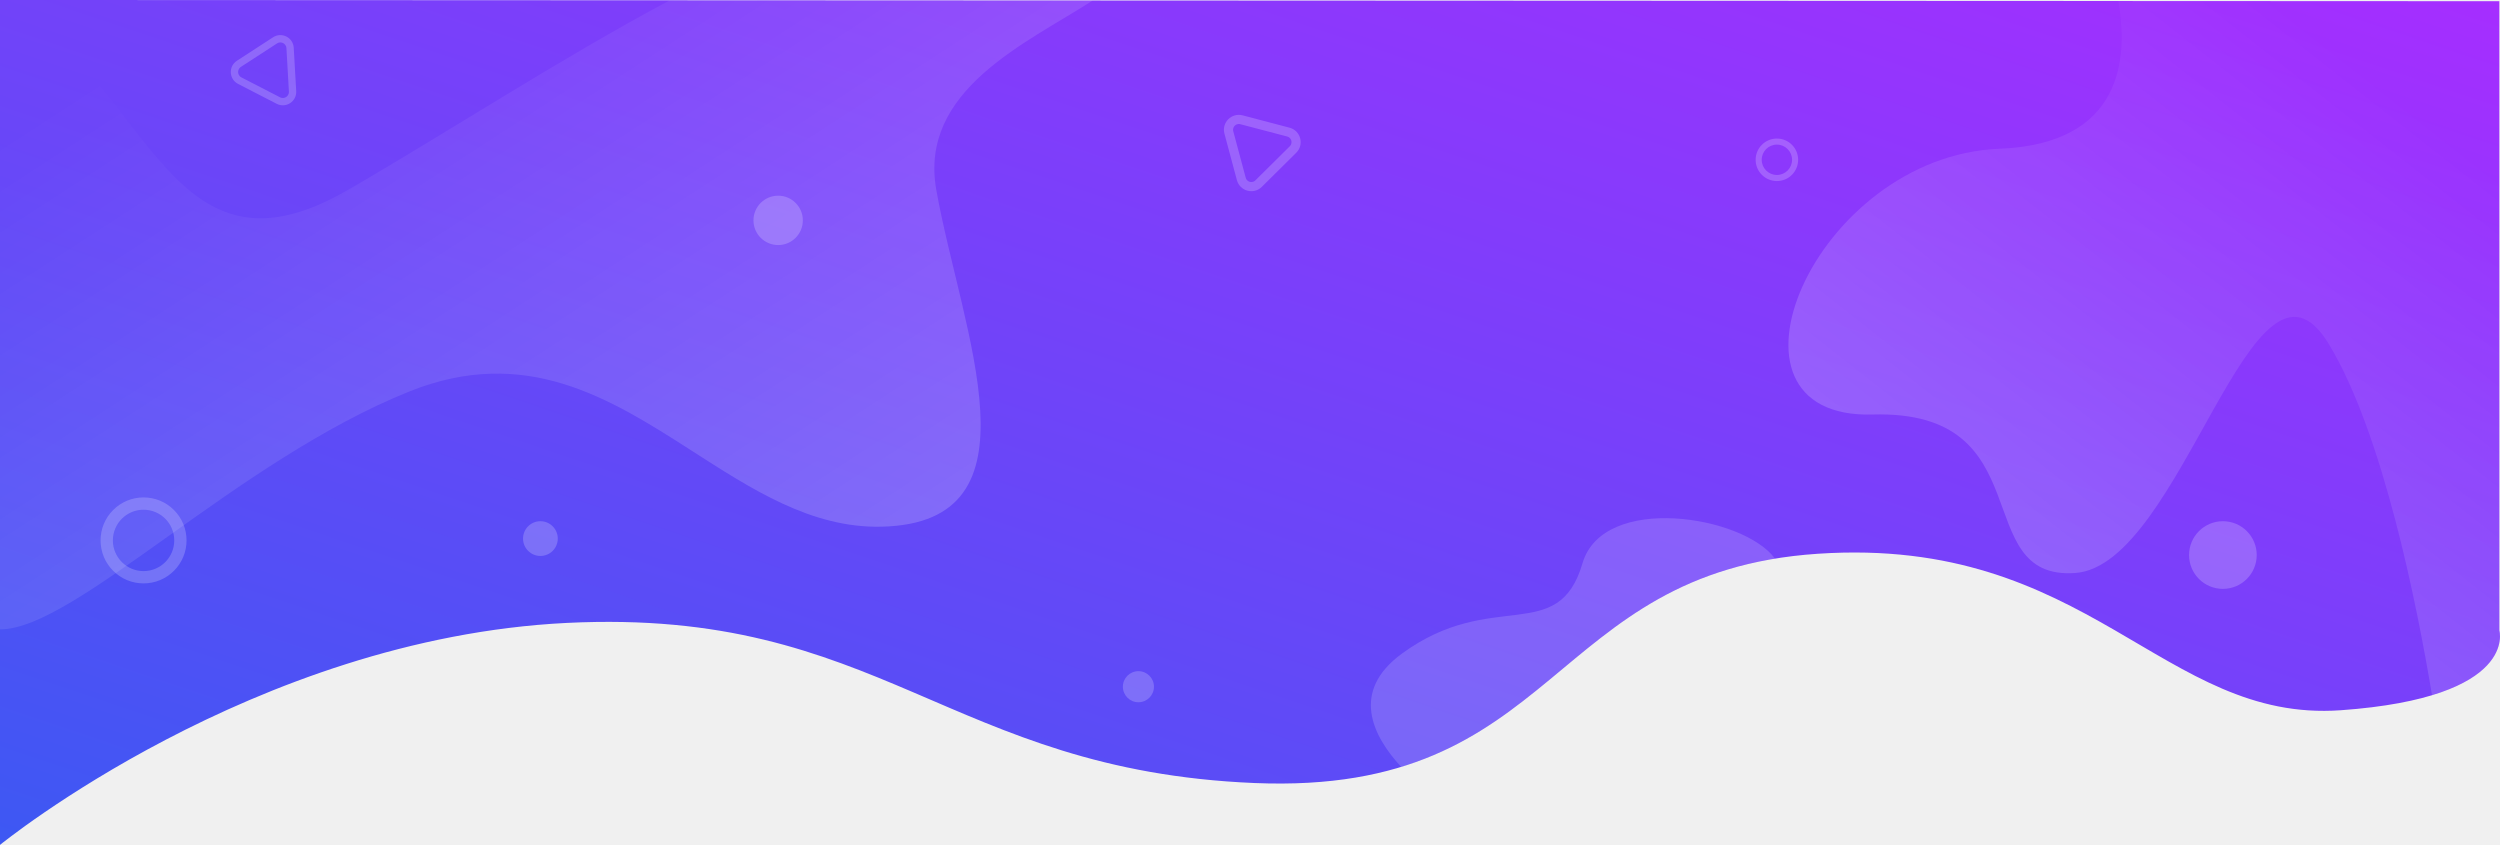
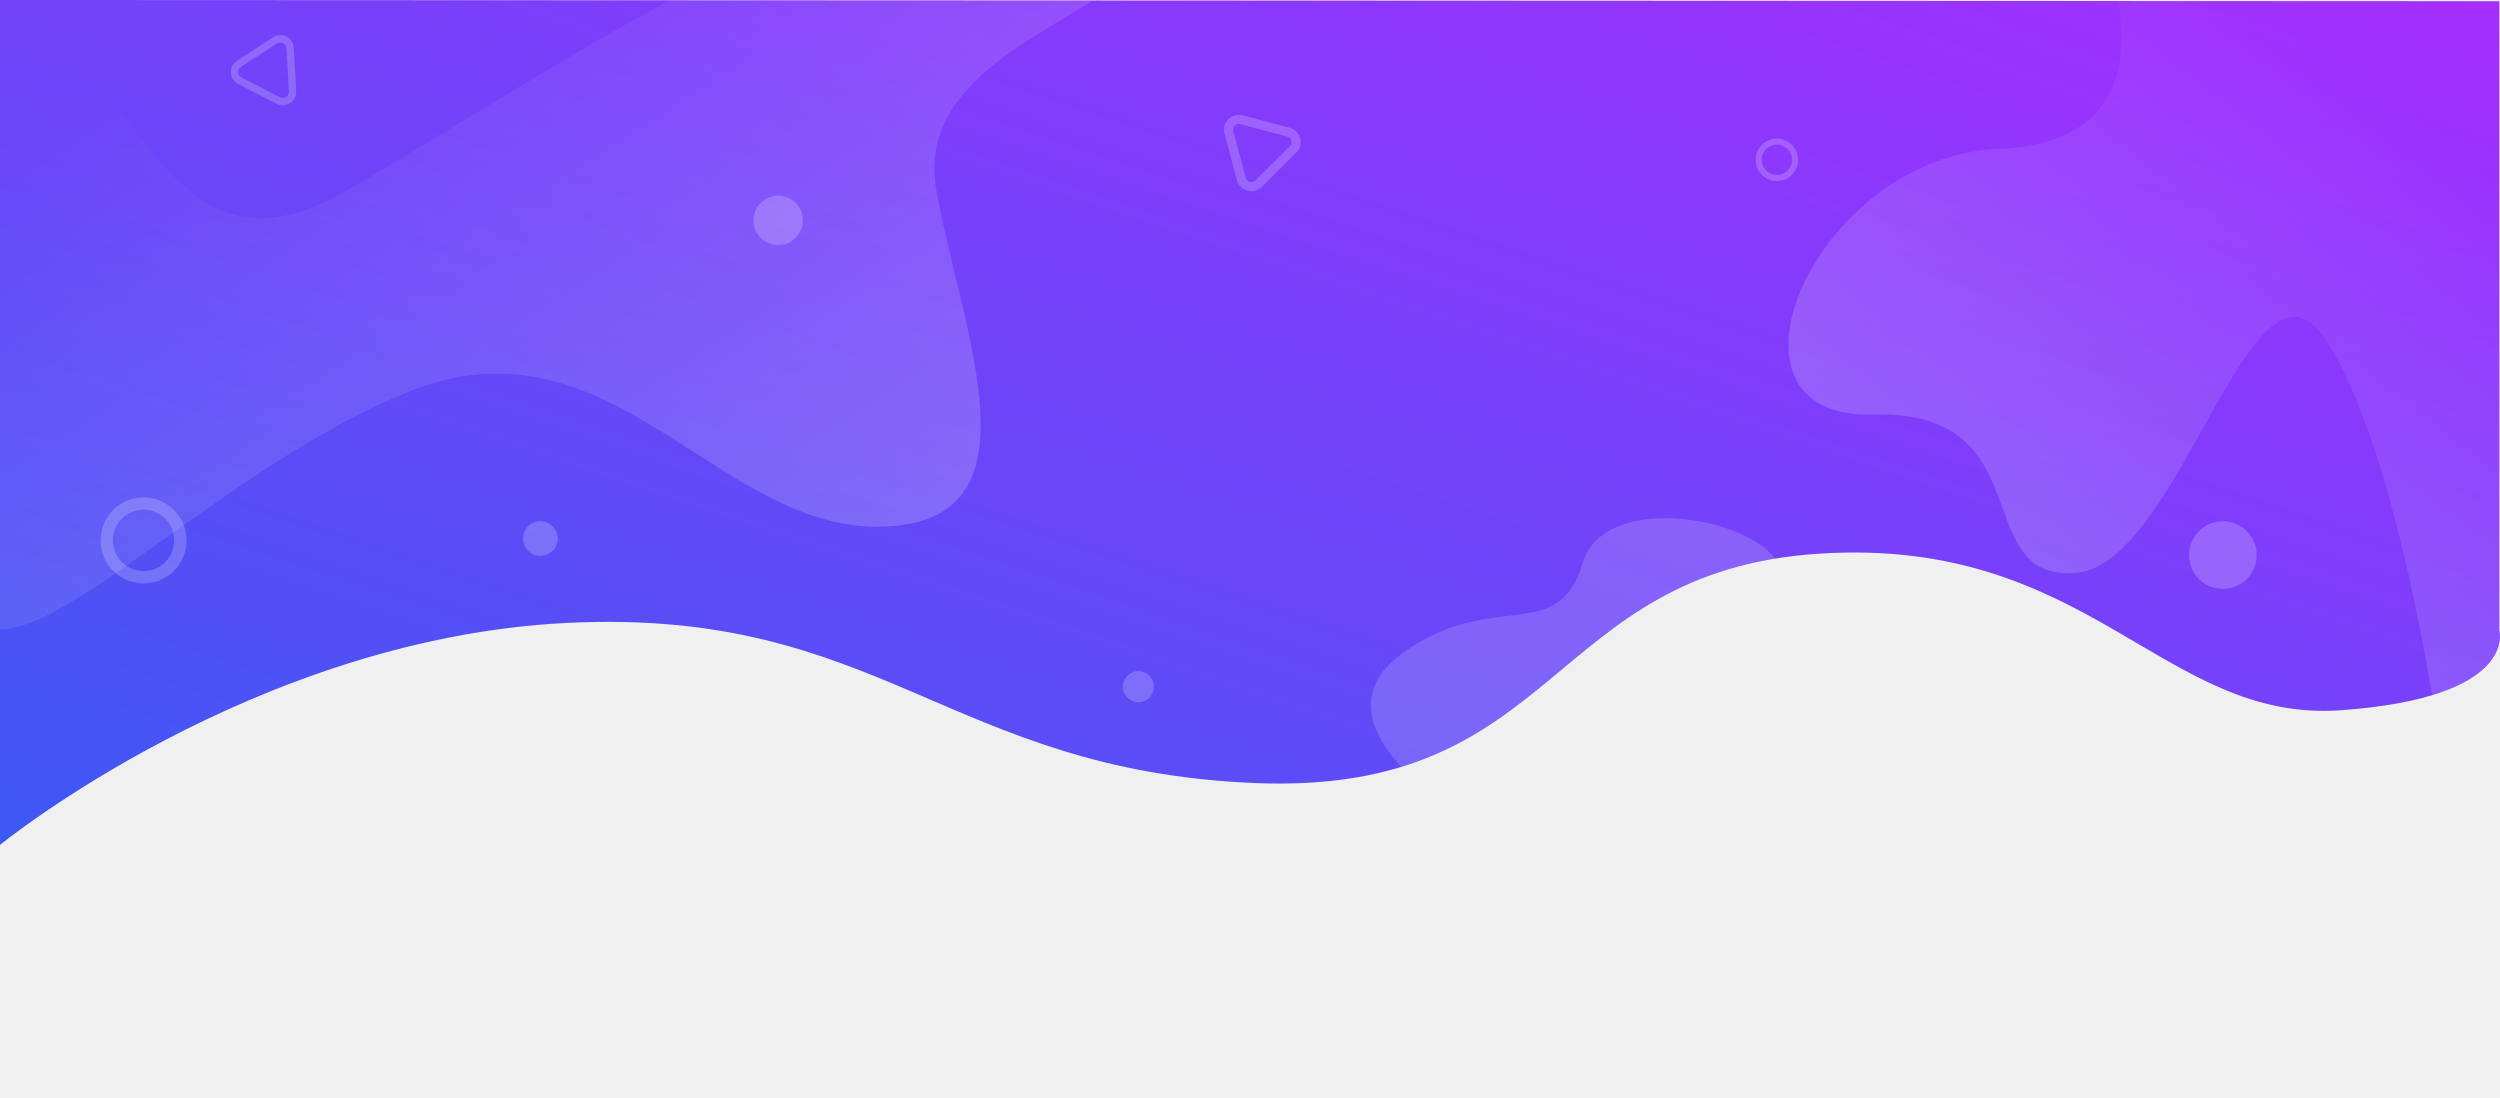
- <svg xmlns="http://www.w3.org/2000/svg" xmlns:xlink="http://www.w3.org/1999/xlink" id="Group_202" data-name="Group 202" width="1367.025" height="462" viewBox="0 0 1367.025 462">
+ <svg xmlns="http://www.w3.org/2000/svg" xmlns:xlink="http://www.w3.org/1999/xlink" id="Group_202" data-name="Group 202" width="1367.025" height="600" viewBox="0 0 1367.025 600">
  <defs>
    <linearGradient id="linear-gradient" x1="1" y1="0.01" x2="0" y2="1" gradientUnits="objectBoundingBox">
      <stop offset="0" stop-color="#a52eff" />
      <stop offset="1" stop-color="#3d58f3" />
    </linearGradient>
    <linearGradient id="linear-gradient-2" x1="0.814" y1="0.106" x2="0.213" y2="0.854" gradientUnits="objectBoundingBox">
      <stop offset="0" stop-color="#fff" stop-opacity="0" />
      <stop offset="1" stop-color="#fff" stop-opacity="0.2" />
    </linearGradient>
    <linearGradient id="linear-gradient-3" x1="0.093" y1="0.119" x2="0.916" y2="0.851" xlink:href="#linear-gradient-2" />
  </defs>
  <path id="Path_152" data-name="Path 152" d="M1436,788s138.5-112.93,310-121.387,208.5,80.593,376,87.558S2281.5,638.754,2430,628.8s188.5,92.533,286,85.568,86.667-43.705,86.667-43.705v-344L1436,326Z" transform="translate(-1436 -326)" fill="url(#linear-gradient)" />
  <path id="Path_351" data-name="Path 351" d="M-3034.666,214.667c-41.333-68-80,121.334-138.667,125.333-29.536,2.013-33.726-20.643-42.515-43.3-8.667-22.346-21.808-44.691-68.152-43.367C-3377.333,256-3316,112-3214.666,108c67.471-2.664,70.511-49.656,65.009-80.768l208.324.1v344s6.592,22.366-36.815,35.5C-2986.331,357.575-3005.006,263.463-3034.666,214.667Z" transform="translate(4308 -26.667)" fill="url(#linear-gradient-2)" />
  <path id="Path_195" data-name="Path 195" d="M-1412.5,47a23.348,23.348,0,0,1-16.617-6.883A23.345,23.345,0,0,1-1436,23.5a23.347,23.347,0,0,1,6.883-16.618A23.348,23.348,0,0,1-1412.5,0a23.348,23.348,0,0,1,16.617,6.883A23.347,23.347,0,0,1-1389,23.5a23.345,23.345,0,0,1-6.883,16.617A23.348,23.348,0,0,1-1412.5,47Zm0-40.286A16.805,16.805,0,0,0-1429.285,23.5,16.8,16.8,0,0,0-1412.5,40.286,16.8,16.8,0,0,0-1395.714,23.5,16.805,16.805,0,0,0-1412.5,6.714Z" transform="translate(1490.999 272)" fill="#fff" stroke="rgba(0,0,0,0)" stroke-width="1" opacity="0.2" />
  <path id="Path_355" data-name="Path 355" d="M-4241.53,390.684V46.537l5.658,0c77.6,51.747,88.6,159.233,184.341,104,52.73-30.421,116.771-72.154,176.222-103.822l231.295.113c-36.131,23.25-95.348,48.932-85.517,103.709,14,78,60,182-30,184-38.392.853-70.961-20.493-104.227-41.84-44.718-28.695-90.7-57.391-153.773-32.16-94.464,37.786-183.03,130.145-223.9,130.147Z" transform="translate(4241.531 -46.537)" fill="url(#linear-gradient-3)" />
  <path id="Path_342" data-name="Path 342" d="M-1424.377,23.246a11.548,11.548,0,0,1-8.219-3.4,11.546,11.546,0,0,1-3.4-8.218,11.548,11.548,0,0,1,3.4-8.219,11.548,11.548,0,0,1,8.219-3.4,11.547,11.547,0,0,1,8.219,3.4,11.547,11.547,0,0,1,3.4,8.219,11.546,11.546,0,0,1-3.4,8.218A11.548,11.548,0,0,1-1424.377,23.246Zm0-19.925a8.312,8.312,0,0,0-8.3,8.3,8.311,8.311,0,0,0,8.3,8.3,8.311,8.311,0,0,0,8.3-8.3A8.312,8.312,0,0,0-1424.377,3.321Z" transform="translate(2395.999 75.754)" fill="#fff" stroke="rgba(0,0,0,0)" stroke-width="1" opacity="0.2" />
  <circle id="Ellipse_80" data-name="Ellipse 80" cx="13.5" cy="13.5" r="13.5" transform="translate(412 107)" fill="#fff" opacity="0.2" />
  <circle id="Ellipse_81" data-name="Ellipse 81" cx="18.5" cy="18.5" r="18.5" transform="translate(1197 285)" fill="#fff" opacity="0.2" />
  <circle id="Ellipse_68" data-name="Ellipse 68" cx="8.5" cy="8.5" r="8.5" transform="translate(614 367)" fill="#fff" opacity="0.2" />
  <g id="Path_343" data-name="Path 343" transform="matrix(0.259, 0.966, -0.966, 0.259, 710.181, 49.242)" fill="none" opacity="0.2">
    <path d="M18.565,10.207a8.165,8.165,0,0,1,14.178,0L45.89,33.214A8.165,8.165,0,0,1,38.8,45.43H12.507A8.165,8.165,0,0,1,5.418,33.214Z" stroke="none" />
    <path d="M 25.654 11.093 C 25.102 11.093 23.729 11.249 22.906 12.688 L 9.759 35.695 C 8.943 37.123 9.495 38.38 9.77 38.854 C 10.045 39.328 10.862 40.43 12.507 40.43 L 38.801 40.43 C 40.446 40.43 41.263 39.328 41.538 38.854 C 41.813 38.38 42.365 37.123 41.549 35.695 L 28.402 12.688 C 27.58 11.249 26.206 11.093 25.654 11.093 M 25.654 6.093 C 28.415 6.093 31.176 7.465 32.743 10.207 L 45.89 33.214 C 49 38.658 45.07 45.43 38.801 45.43 L 12.507 45.43 C 6.238 45.43 2.308 38.658 5.418 33.214 L 18.565 10.207 C 20.132 7.465 22.893 6.093 25.654 6.093 Z" stroke="none" fill="#fff" />
  </g>
  <g id="Path_344" data-name="Path 344" transform="matrix(-0.839, 0.545, -0.545, -0.839, 181.642, 48.728)" fill="none" opacity="0.2">
    <path d="M17.093,9.782a7.321,7.321,0,0,1,12.712,0L41.592,30.409a7.32,7.32,0,0,1-6.356,10.952H11.662A7.321,7.321,0,0,1,5.306,30.409Z" stroke="none" />
    <path d="M 23.449 10.093 C 22.869 10.093 21.429 10.256 20.566 11.766 L 8.779 32.394 C 7.922 33.892 8.501 35.211 8.79 35.708 C 9.078 36.205 9.936 37.362 11.662 37.362 L 35.236 37.362 C 36.962 37.362 37.819 36.205 38.108 35.708 C 38.396 35.211 38.975 33.892 38.119 32.394 L 26.332 11.766 C 25.469 10.256 24.028 10.093 23.449 10.093 M 23.449 6.093 C 25.924 6.093 28.399 7.323 29.805 9.782 L 41.592 30.409 C 44.38 35.29 40.857 41.362 35.236 41.362 L 11.662 41.362 C 6.041 41.362 2.517 35.29 5.306 30.409 L 17.093 9.782 C 18.498 7.323 20.973 6.093 23.449 6.093 Z" stroke="none" fill="#fff" />
  </g>
  <path id="Path_349" data-name="Path 349" d="M-3541.334,357.334c49.333-36,85.334-4,98.667-49.334,11.337-38.546,88.224-26,105.256-2.529-99.087,16.29-120.5,88.257-204.39,113.885C-3557.392,402.493-3569.836,378.133-3541.334,357.334Z" transform="translate(4308)" fill="#fff" opacity="0.16" />
  <circle id="Ellipse_82" data-name="Ellipse 82" cx="9.5" cy="9.5" r="9.5" transform="translate(286 285)" fill="#fff" opacity="0.2" />
</svg>
